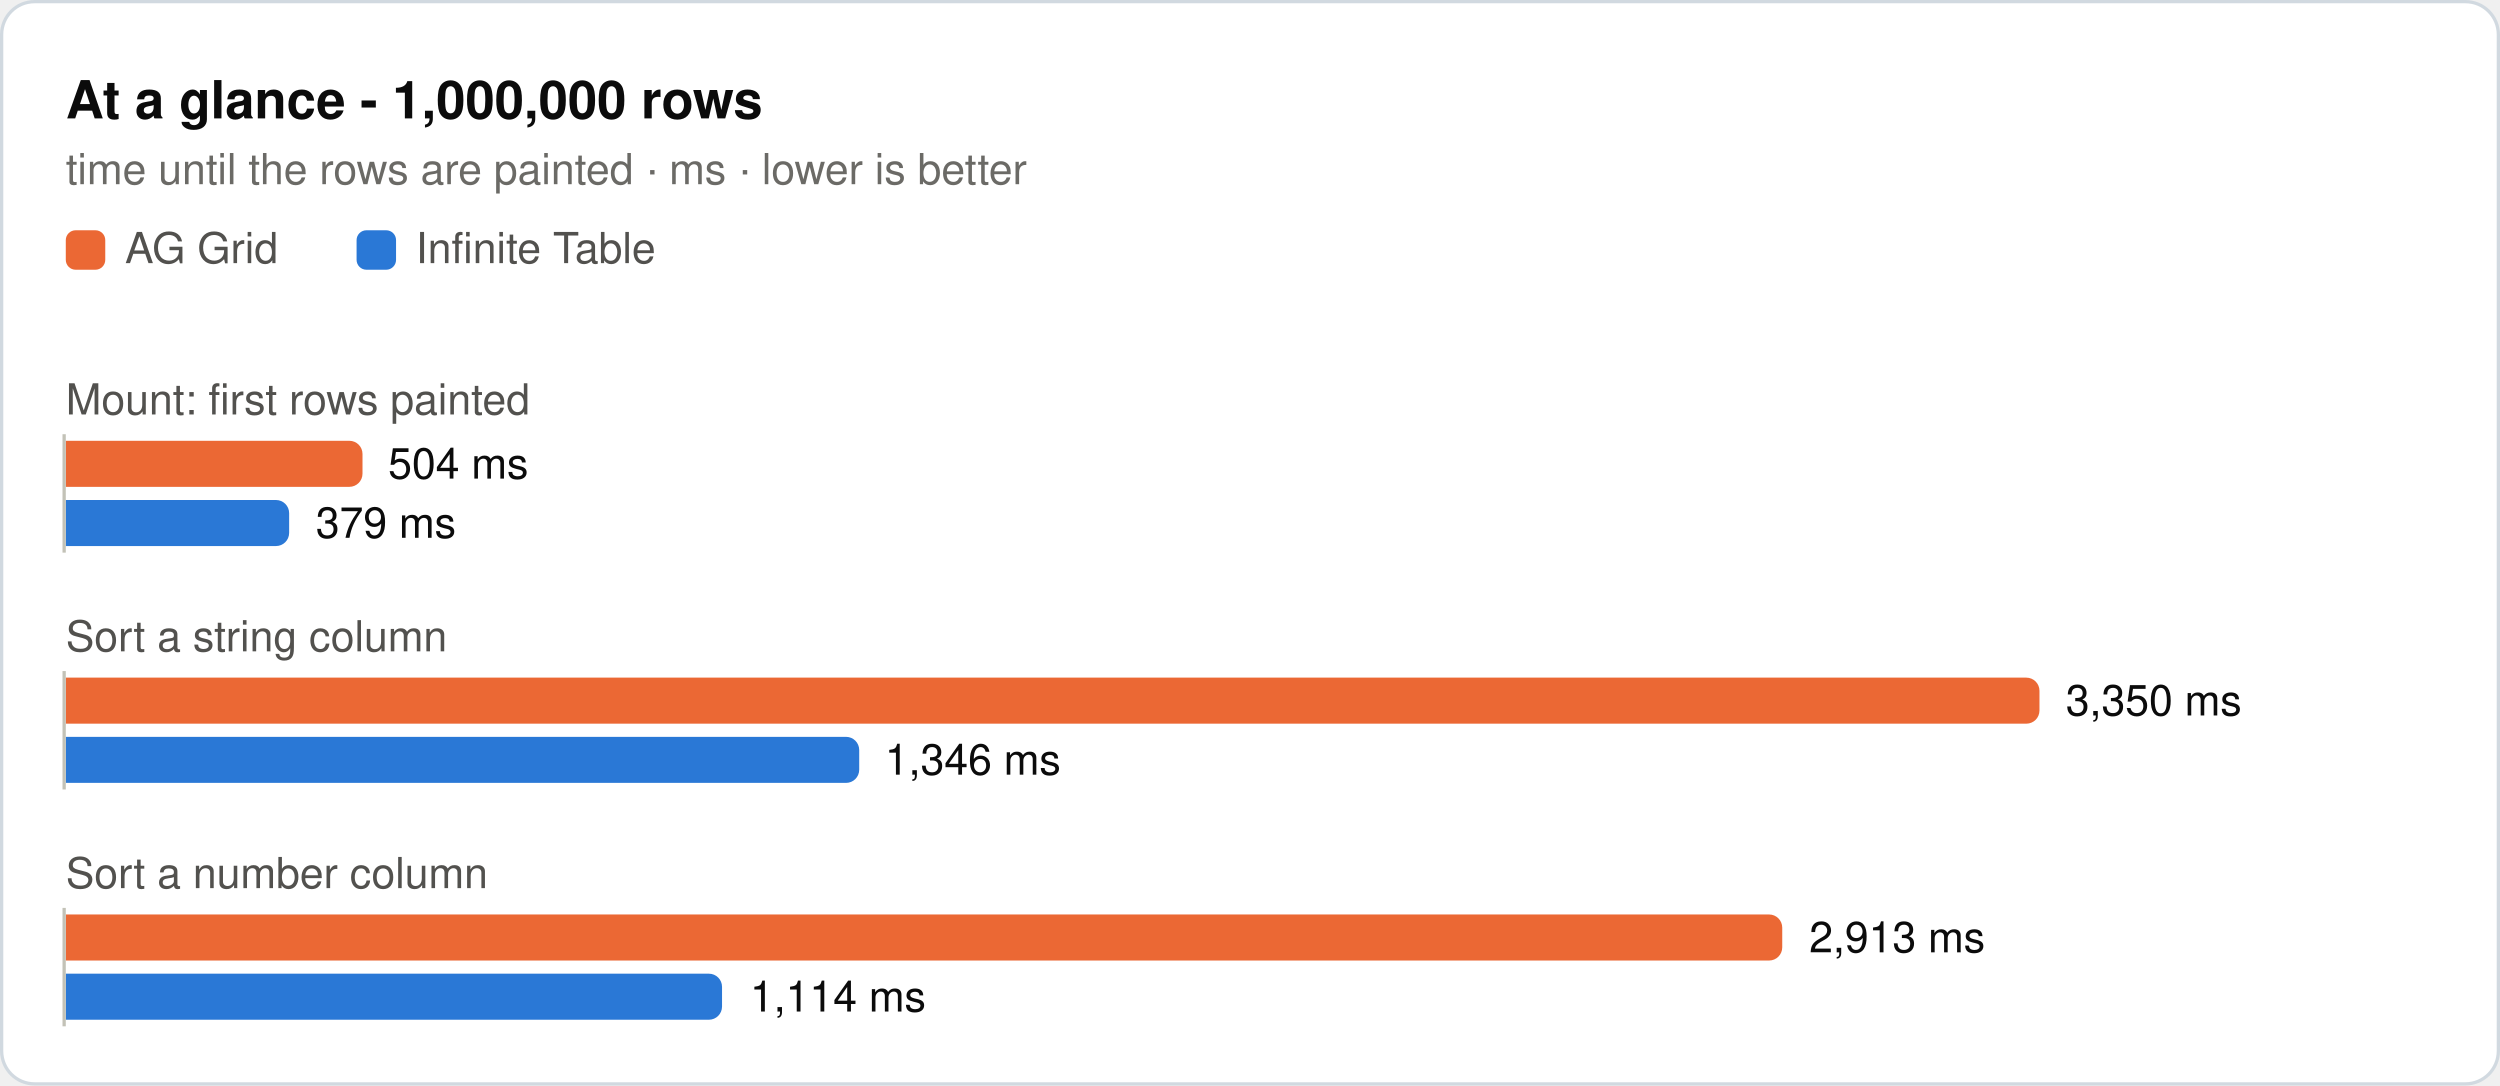
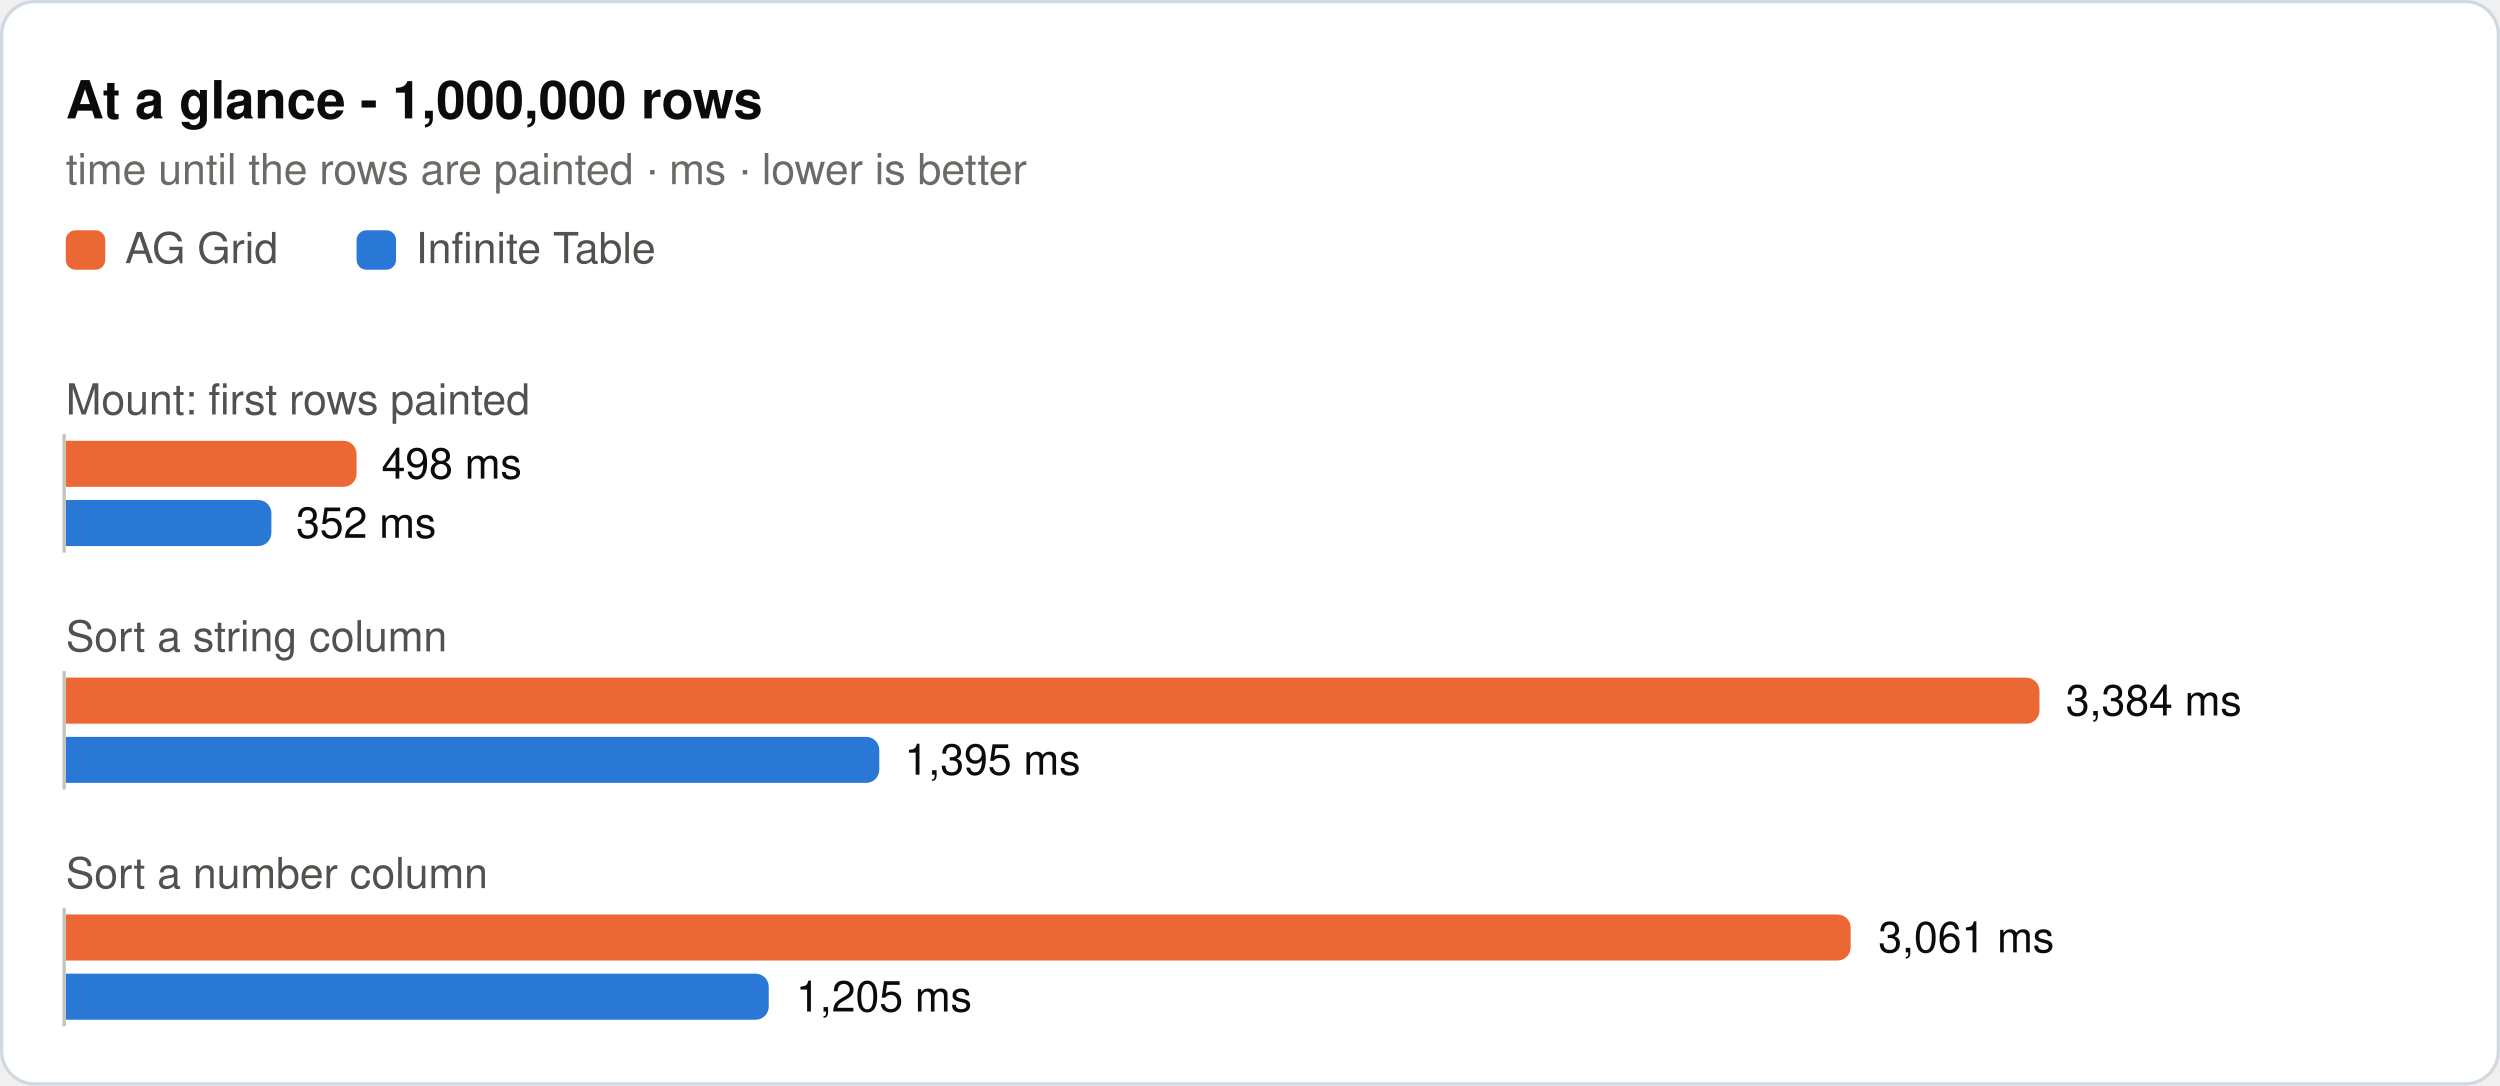
<svg xmlns="http://www.w3.org/2000/svg" width="760" height="330" viewBox="0 0 760 330" role="img">
  <rect x="0.5" y="0.5" width="759" height="329" rx="10" fill="#ffffff" stroke="#d1d9e0" />
  <text x="20" y="36" font-family="system-ui, -apple-system, 'Segoe UI', Helvetica, Arial, sans-serif" font-size="16" font-weight="600" fill="#0b0b0b">At a glance - 1,000,000 rows</text>
  <text x="20" y="56" font-family="system-ui, -apple-system, 'Segoe UI', Helvetica, Arial, sans-serif" font-size="13" fill="#6b6a66">time until the rows are painted · ms · lower is better</text>
  <rect x="20" y="70" width="12" height="12" rx="3" fill="#eb6834" />
  <text x="38" y="80" font-family="system-ui, -apple-system, 'Segoe UI', Helvetica, Arial, sans-serif" font-size="13" fill="#52514e">AG Grid</text>
  <rect x="108.4" y="70" width="12" height="12" rx="3" fill="#2a78d6" />
  <text x="126.4" y="80" font-family="system-ui, -apple-system, 'Segoe UI', Helvetica, Arial, sans-serif" font-size="13" fill="#52514e">Infinite Table</text>
  <text x="20" y="126" font-family="system-ui, -apple-system, 'Segoe UI', Helvetica, Arial, sans-serif" font-size="13" fill="#52514e">Mount: first rows painted</text>
-   <path d="M20,134H106.2a4,4 0 0 1 4,4V144a4,4 0 0 1 -4,4H20Z" fill="#eb6834" />
-   <text x="118" y="145.5" font-family="system-ui, -apple-system, 'Segoe UI', Helvetica, Arial, sans-serif" font-size="13" fill="#0b0b0b">504 ms</text>
-   <path d="M20,152H83.9a4,4 0 0 1 4,4V162a4,4 0 0 1 -4,4H20Z" fill="#2a78d6" />
-   <text x="96" y="163.5" font-family="system-ui, -apple-system, 'Segoe UI', Helvetica, Arial, sans-serif" font-size="13" fill="#0b0b0b">379 ms</text>
+   <path d="M20,134H104.4a4,4 0 0 1 4,4V144a4,4 0 0 1 -4,4H20Z" fill="#eb6834" />
+   <text x="116" y="145.5" font-family="system-ui, -apple-system, 'Segoe UI', Helvetica, Arial, sans-serif" font-size="13" fill="#0b0b0b">498 ms</text>
+   <path d="M20,152H78.5a4,4 0 0 1 4,4V162a4,4 0 0 1 -4,4H20Z" fill="#2a78d6" />
+   <text x="90" y="163.5" font-family="system-ui, -apple-system, 'Segoe UI', Helvetica, Arial, sans-serif" font-size="13" fill="#0b0b0b">352 ms</text>
  <line x1="19.5" y1="132" x2="19.5" y2="168" stroke="#c3c2b7" stroke-width="1" />
  <text x="20" y="198" font-family="system-ui, -apple-system, 'Segoe UI', Helvetica, Arial, sans-serif" font-size="13" fill="#52514e">Sort a string column</text>
  <path d="M20,206H616a4,4 0 0 1 4,4V216a4,4 0 0 1 -4,4H20Z" fill="#eb6834" />
-   <text x="628" y="217.5" font-family="system-ui, -apple-system, 'Segoe UI', Helvetica, Arial, sans-serif" font-size="13" fill="#0b0b0b">3,350 ms</text>
-   <path d="M20,224H257.2a4,4 0 0 1 4,4V234a4,4 0 0 1 -4,4H20Z" fill="#2a78d6" />
-   <text x="269" y="235.5" font-family="system-ui, -apple-system, 'Segoe UI', Helvetica, Arial, sans-serif" font-size="13" fill="#0b0b0b">1,346 ms</text>
+   <text x="628" y="217.5" font-family="system-ui, -apple-system, 'Segoe UI', Helvetica, Arial, sans-serif" font-size="13" fill="#0b0b0b">3,384 ms</text>
+   <path d="M20,224H263.3a4,4 0 0 1 4,4V234a4,4 0 0 1 -4,4H20Z" fill="#2a78d6" />
+   <text x="275" y="235.5" font-family="system-ui, -apple-system, 'Segoe UI', Helvetica, Arial, sans-serif" font-size="13" fill="#0b0b0b">1,395 ms</text>
  <line x1="19.5" y1="204" x2="19.5" y2="240" stroke="#c3c2b7" stroke-width="1" />
  <text x="20" y="270" font-family="system-ui, -apple-system, 'Segoe UI', Helvetica, Arial, sans-serif" font-size="13" fill="#52514e">Sort a number column</text>
-   <path d="M20,278H537.8a4,4 0 0 1 4,4V288a4,4 0 0 1 -4,4H20Z" fill="#eb6834" />
-   <text x="550" y="289.5" font-family="system-ui, -apple-system, 'Segoe UI', Helvetica, Arial, sans-serif" font-size="13" fill="#0b0b0b">2,913 ms</text>
-   <path d="M20,296H215.5a4,4 0 0 1 4,4V306a4,4 0 0 1 -4,4H20Z" fill="#2a78d6" />
-   <text x="228" y="307.5" font-family="system-ui, -apple-system, 'Segoe UI', Helvetica, Arial, sans-serif" font-size="13" fill="#0b0b0b">1,114 ms</text>
+   <path d="M20,278H558.6a4,4 0 0 1 4,4V288a4,4 0 0 1 -4,4H20Z" fill="#eb6834" />
+   <text x="571" y="289.5" font-family="system-ui, -apple-system, 'Segoe UI', Helvetica, Arial, sans-serif" font-size="13" fill="#0b0b0b">3,061 ms</text>
+   <path d="M20,296H229.7a4,4 0 0 1 4,4V306a4,4 0 0 1 -4,4H20Z" fill="#2a78d6" />
+   <text x="242" y="307.5" font-family="system-ui, -apple-system, 'Segoe UI', Helvetica, Arial, sans-serif" font-size="13" fill="#0b0b0b">1,205 ms</text>
  <line x1="19.5" y1="276" x2="19.5" y2="312" stroke="#c3c2b7" stroke-width="1" />
</svg>
